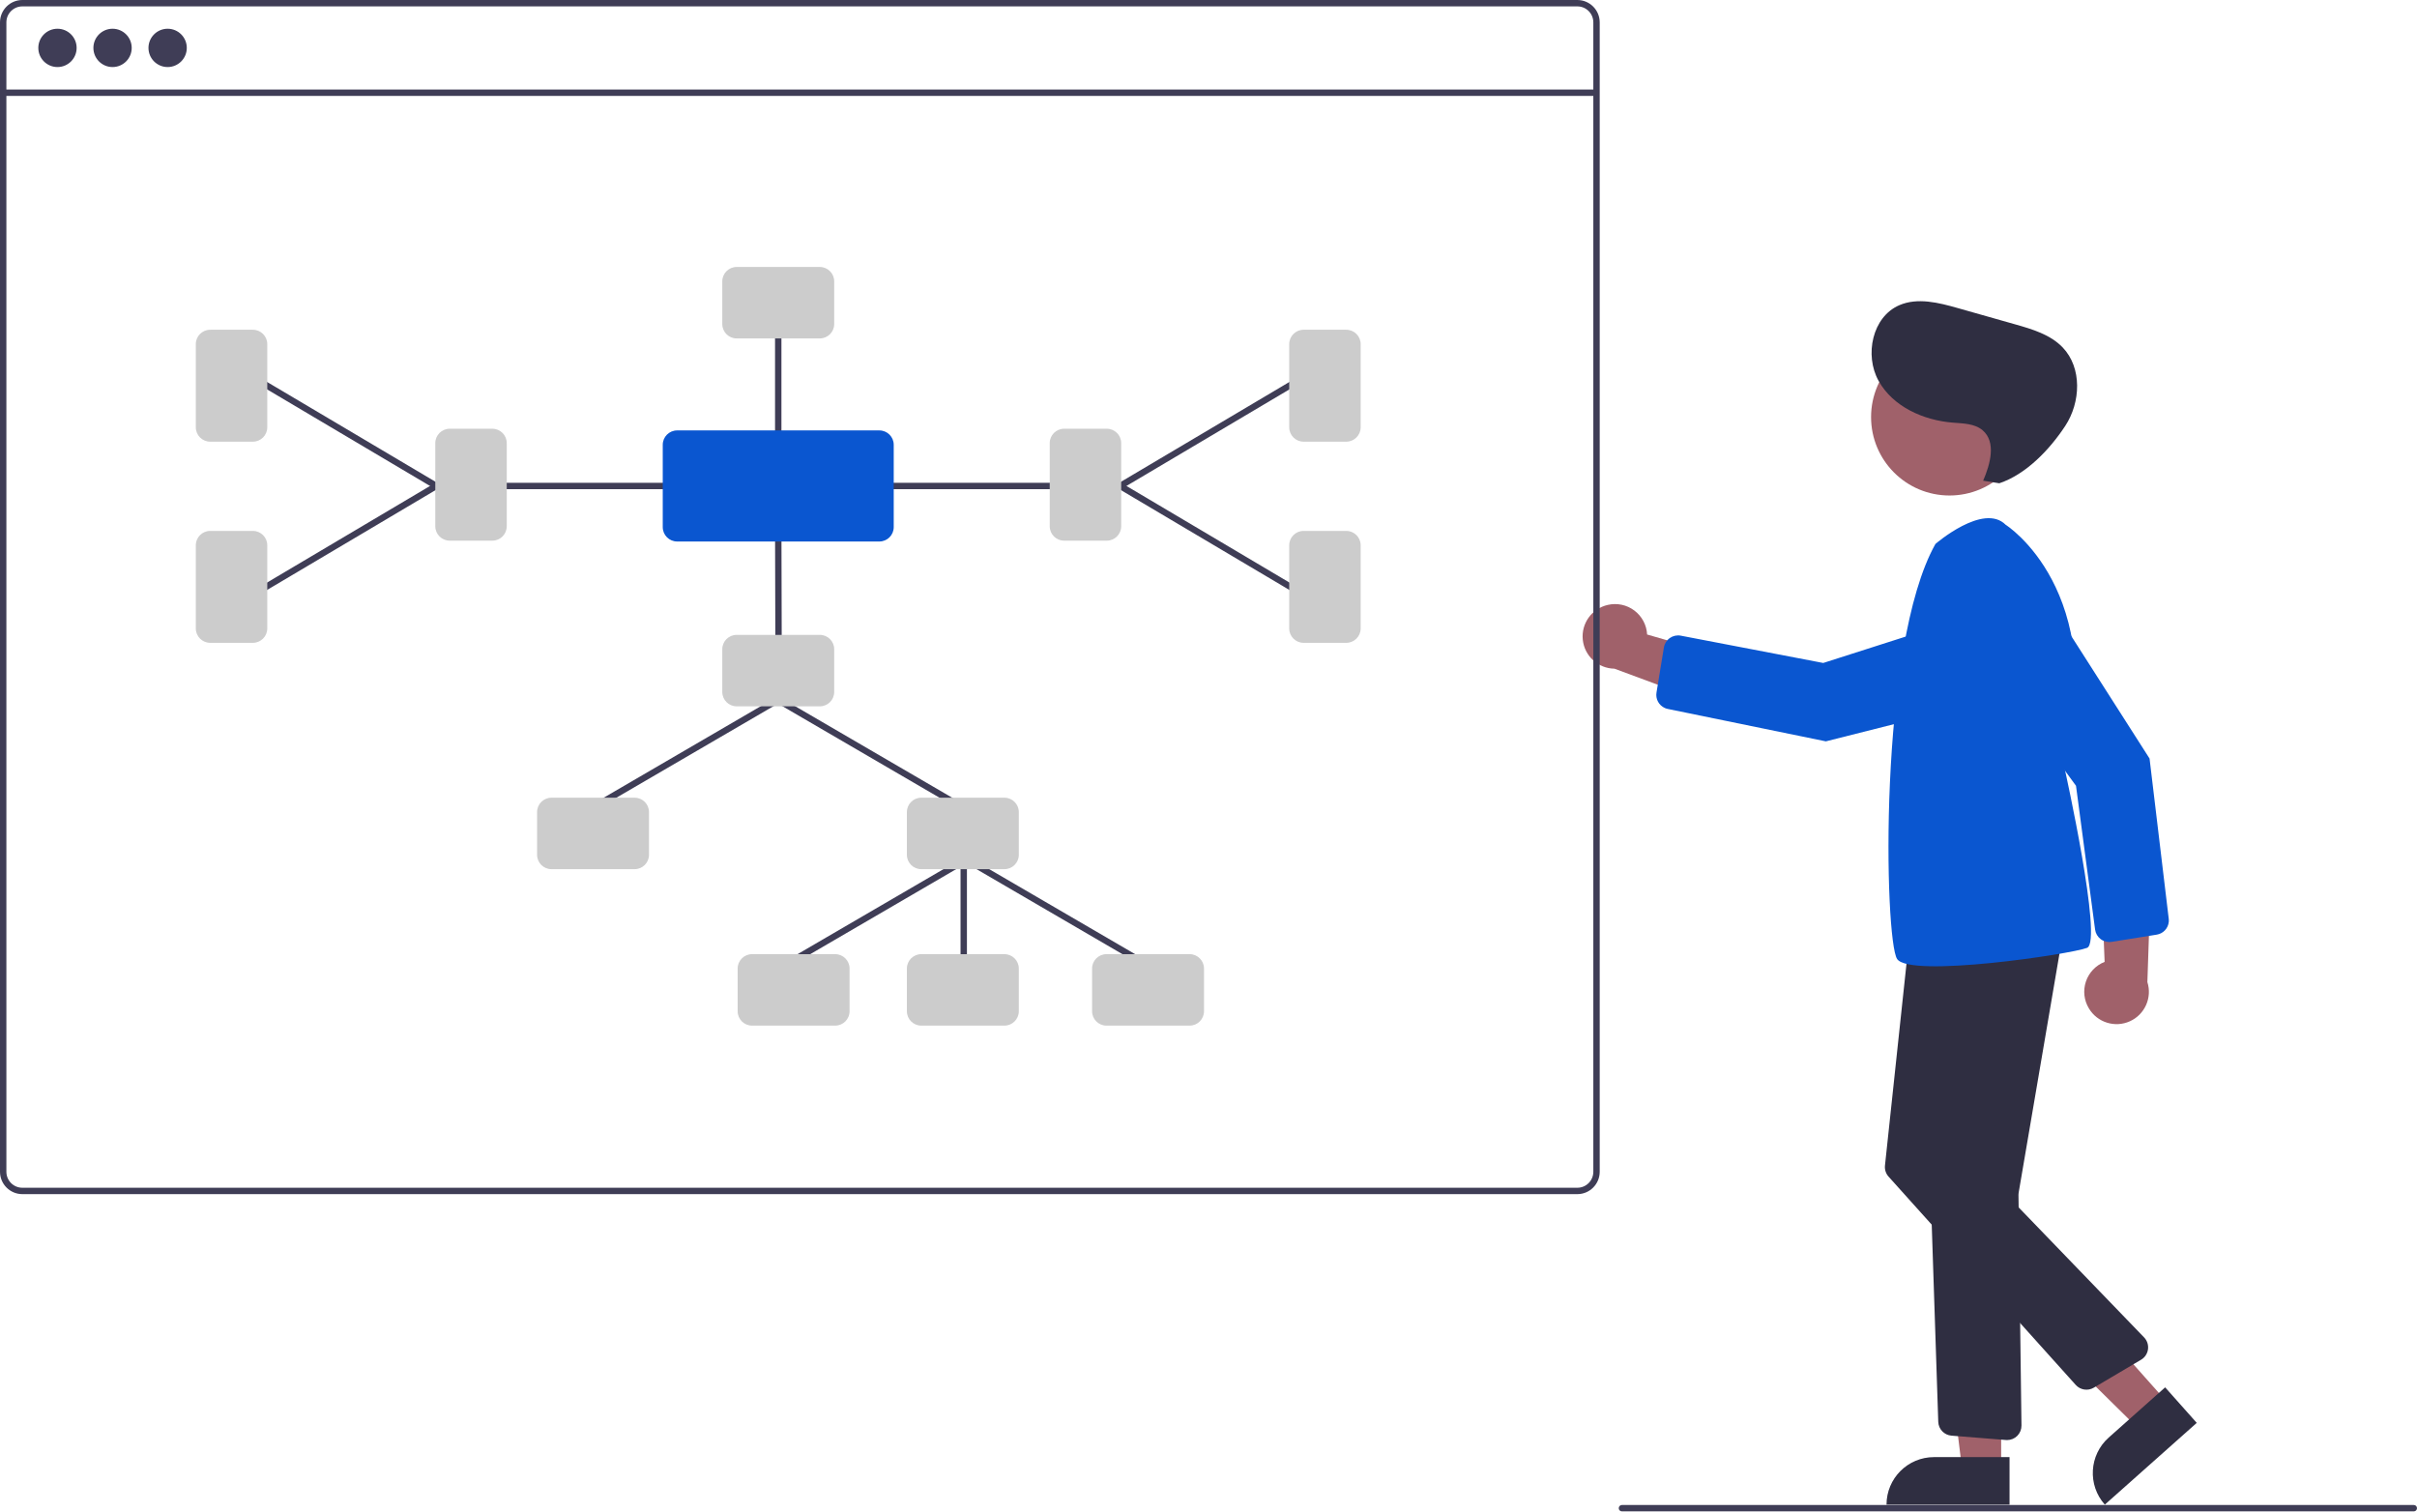
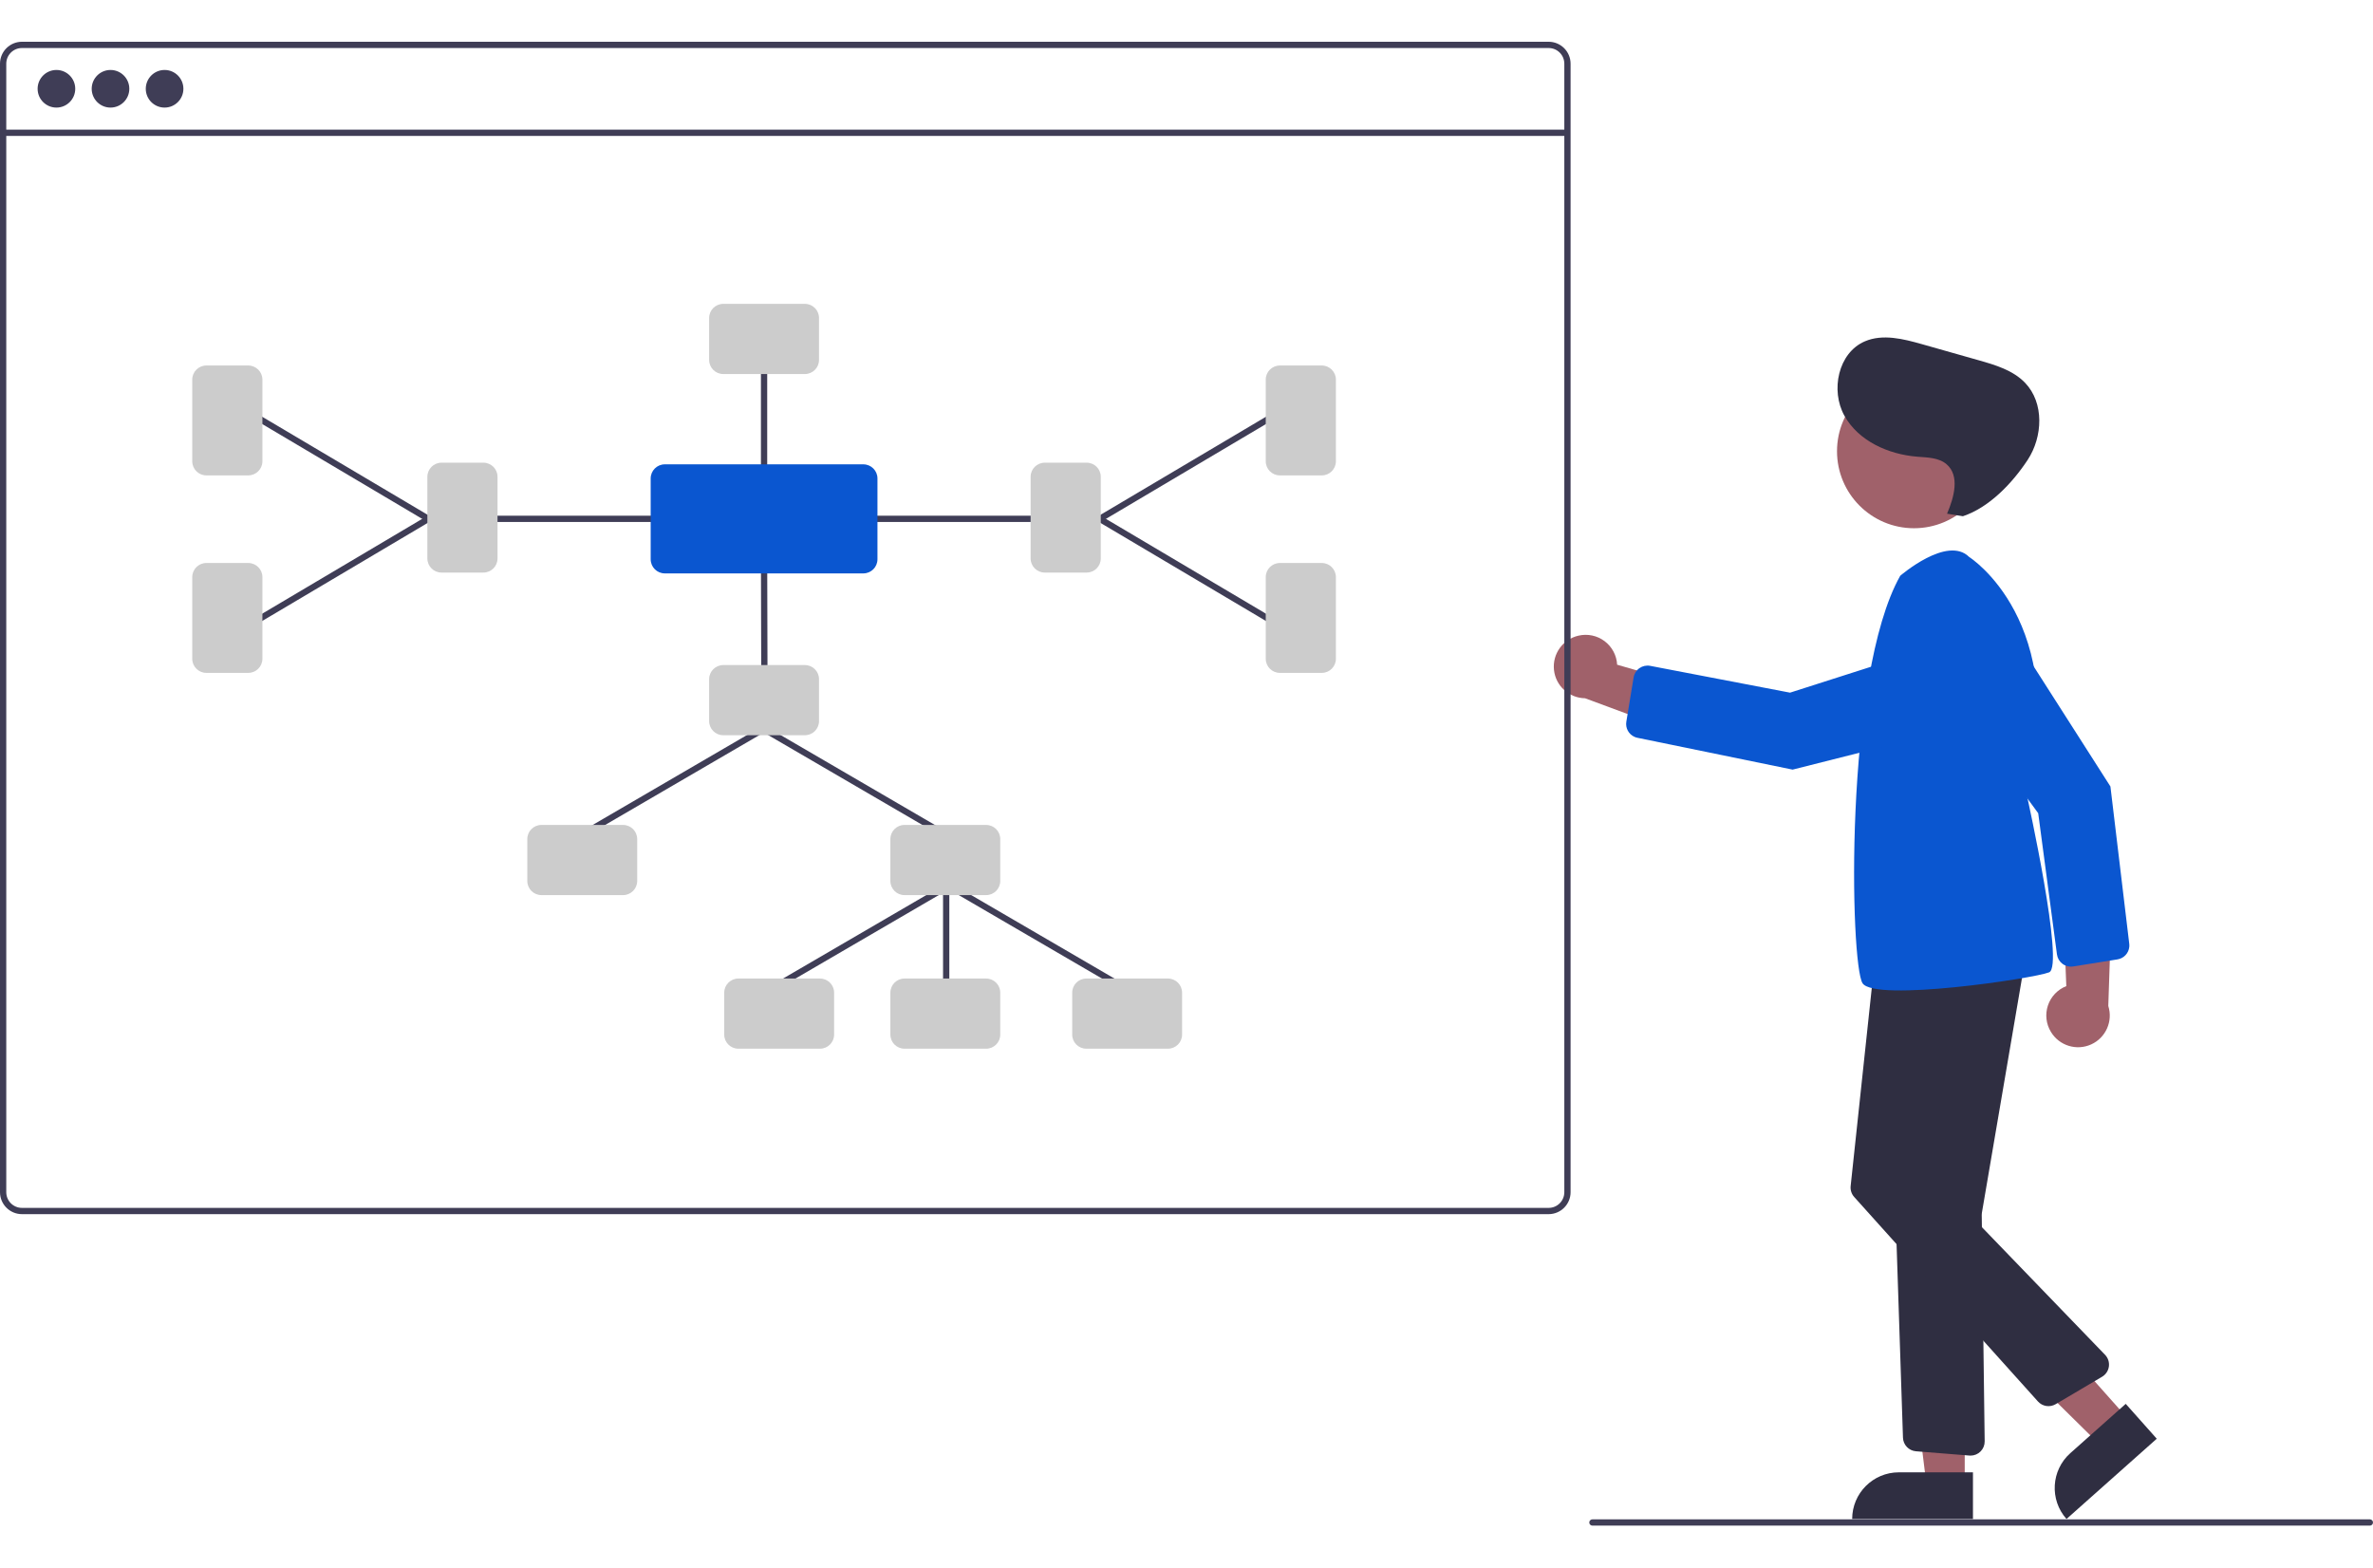
- <svg xmlns="http://www.w3.org/2000/svg" data-name="Layer 1" width="756.96" height="473.36" viewBox="0 0 756.96 473.36">
+ <svg xmlns="http://www.w3.org/2000/svg" data-name="Layer 1" width="756.96" height="500" viewBox="0 0 756.96 473.36">
  <path d="M875.75,529.197a10.056,10.056,0,0,1,4.899-14.62l-1.421-35.707,15.897,9.598-1.087,32.436a10.11,10.11,0,0,1-18.287,8.292Z" transform="translate(-221.5198 -213.32)" fill="#a0616a" />
  <path d="M896.967,506.049l-14.132,2.258a4.5,4.5,0,0,1-5.17-3.851l-5.979-45.029-29.545-40.432a13.579,13.579,0,0,1,3.653-19.453l-.001-0a13.579,13.579,0,0,1,18.754,4.13l30.174,47.218,6.006,50.181a4.554,4.554,0,0,1,.013.965A4.486,4.486,0,0,1,896.967,506.049Z" transform="translate(-221.5198 -213.32)" fill="#0a56d0" />
  <polygon points="626.725 459.863 614.465 459.863 608.633 412.575 626.727 412.576 626.725 459.863" fill="#a0616a" />
  <path d="M605.708,456.36h23.644a0,0,0,0,1,0,0v14.887a0,0,0,0,1,0,0H590.821a0,0,0,0,1,0,0v0A14.887,14.887,0,0,1,605.708,456.36Z" fill="#2f2e41" />
  <polygon points="678.45 438.879 669.29 447.027 635.145 413.36 647.021 403.547 678.45 438.879" fill="#a0616a" />
  <path d="M885.779,658.758h23.644a0,0,0,0,1,0,0v14.887a0,0,0,0,1,0,0H870.892a0,0,0,0,1,0,0v0A14.887,14.887,0,0,1,885.779,658.758Z" transform="translate(-439.2403 546.7506) rotate(-41.65452)" fill="#2f2e41" />
  <path d="M725.043,402.777a10.056,10.056,0,0,1,12.324,9.267l34.327,9.93-14.128,12.051L727.134,422.747a10.11,10.11,0,0,1-2.091-19.97Z" transform="translate(-221.5198 -213.32)" fill="#a0616a" />
  <circle cx="610.547" cy="130.628" r="24.561" fill="#a0616a" />
  <path d="M849.75,664.328,832.686,662.963a4.497,4.497,0,0,1-4.139-4.337l-4.763-143.833a4.489,4.489,0,0,1,3.876-4.605l34.02-4.747a4.5,4.5,0,0,1,5.058,5.214l-13.018,76.249a3.514,3.514,0,0,0-.05.635l.938,72.245a4.501,4.501,0,0,1-4.503,4.56C849.987,664.343,849.868,664.338,849.75,664.328Z" transform="translate(-221.5198 -213.32)" fill="#2f2e41" />
  <path d="M871.604,647.077l-58.619-65.238a4.504,4.504,0,0,1-1.127-3.484l7.403-69.405a4.493,4.493,0,0,1,4.774-4.013l35.976,2.398a4.5,4.5,0,0,1,3.964,5.931l-21.555,63.768a3.487,3.487,0,0,0,.797,3.551l49.793,51.604a4.5,4.5,0,0,1-.949,6.999l-14.819,8.757a4.51,4.51,0,0,1-5.636-.866Z" transform="translate(-221.5198 -213.32)" fill="#2f2e41" />
  <path d="M827.665,383.68s15-13,22-6c0,0,32.5,20.5,18.5,76.5,0,0,12,54,7,56s-55.5,9.5-59.5,3.5S809.665,415.68,827.665,383.68Z" transform="translate(-221.5198 -213.32)" fill="#0a56d0" />
  <path d="M740.303,430.22l2.322-14.122a4.5,4.5,0,0,1,5.287-3.689l44.613,8.551L840.219,405.699a13.579,13.579,0,0,1,17.303,9.61l0-.001a13.579,13.579,0,0,1-9.842,16.489l-54.332,13.714-49.509-10.153a4.554,4.554,0,0,1-.92-.292A4.486,4.486,0,0,1,740.303,430.22Z" transform="translate(-221.5198 -213.32)" fill="#0a56d0" />
  <path d="M842.606,363.871c2.244-5.195,4.144-12.113-.161-15.785-2.497-2.13-6.094-2.135-9.365-2.4-9.217-.747-18.706-4.988-23.211-13.064s-1.989-20.084,6.51-23.728c5.729-2.456,12.297-.783,18.294.918l18.006,5.106c5.35,1.517,10.967,3.19,14.819,7.201,6.143,6.397,5.684,17.212.805,24.618S856.077,361.868,847.665,364.68Z" transform="translate(-221.5198 -213.32)" fill="#2f2e41" />
  <path d="M977.48,686.68h-248a1,1,0,0,1,0-2h248a1,1,0,0,1,0,2Z" transform="translate(-221.5198 -213.32)" fill="#3f3d56" />
  <path d="M715.52,213.32h-487a7.008,7.008,0,0,0-7,7v360a7.008,7.008,0,0,0,7,7h487a7.008,7.008,0,0,0,7-7v-360A7.008,7.008,0,0,0,715.52,213.32Zm5,367a5.002,5.002,0,0,1-5,5h-487a5.002,5.002,0,0,1-5-5v-360a5.002,5.002,0,0,1,5-5h487a5.002,5.002,0,0,1,5,5Z" transform="translate(-221.5198 -213.32)" fill="#3f3d56" />
  <rect x="1" y="28.04" width="499" height="2" fill="#3f3d56" />
  <circle cx="18" cy="15" r="6" fill="#3f3d56" />
  <circle cx="35.25" cy="15" r="6" fill="#3f3d56" />
  <circle cx="52.5" cy="15" r="6" fill="#3f3d56" />
  <path d="M523.343,524.625a1,1,0,0,1-1-1v-41a1,1,0,0,1,2,0v41A1,1,0,0,1,523.343,524.625Z" transform="translate(-221.5198 -213.32)" fill="#3f3d56" />
  <path d="M521.972,466.625a.995.995,0,0,1-.502-.136l-56.815-33.104a1,1,0,0,1,1.007-1.729l56.815,33.104a1,1,0,0,1-.504,1.864Z" transform="translate(-221.5198 -213.32)" fill="#3f3d56" />
  <path d="M408.344,466.625a1,1,0,0,1-.504-1.864l56.815-33.104A1,1,0,0,1,465.661,433.385l-56.815,33.104A.999.999,0,0,1,408.344,466.625Z" transform="translate(-221.5198 -213.32)" fill="#3f3d56" />
  <path d="M580.972,516.625a.995.995,0,0,1-.502-.136l-56.815-33.104a1,1,0,0,1,1.007-1.729l56.815,33.104a1,1,0,0,1-.504,1.864Z" transform="translate(-221.5198 -213.32)" fill="#3f3d56" />
  <path d="M467.344,516.625a1,1,0,0,1-.504-1.864l56.815-33.104A1,1,0,0,1,524.661,483.385l-56.815,33.104A.999.999,0,0,1,467.344,516.625Z" transform="translate(-221.5198 -213.32)" fill="#3f3d56" />
  <path d="M465.343,415.625a1.0 1,0,0,1-1-.998L464.25,378.24a1.0 1,0,0,1,.998-1.002h.002a1.0 1,0,0,1,1,.998l.093,36.387a1.0 1,0,0,1-.998,1.002Z" transform="translate(-221.5198 -213.32)" fill="#3f3d56" />
  <path d="M478.276,434.541h-26.052a4.505,4.505,0,0,1-4.5-4.5V416.659a4.505,4.505,0,0,1,4.5-4.5h26.052a4.505,4.505,0,0,1,4.5,4.5v13.381A4.505,4.505,0,0,1,478.276,434.541Z" transform="translate(-221.5198 -213.32)" fill="#ccc" />
  <path d="M435.158,366.521H379.724a1,1,0,0,1,0-2h55.433a1,1,0,0,1,0,2Z" transform="translate(-221.5198 -213.32)" fill="#3f3d56" />
  <path d="M465.25,352.238a1,1,0,0,1-1-1v-34.613a1,1,0,0,1,2,0v34.613A1,1,0,0,1,465.25,352.238Z" transform="translate(-221.5198 -213.32)" fill="#3f3d56" />
  <path d="M358.157,366.521a.996.996,0,0,1-.509-.14l-53.815-31.896a1,1,0,0,1,1.02-1.721l53.815,31.896a1,1,0,0,1-.511,1.86Z" transform="translate(-221.5198 -213.32)" fill="#3f3d56" />
  <path d="M304.344,398.417a1,1,0,0,1-.511-1.86l53.815-31.896a1,1,0,0,1,1.02,1.721l-53.815,31.896A.996.996,0,0,1,304.344,398.417Z" transform="translate(-221.5198 -213.32)" fill="#3f3d56" />
  <path d="M375.724,382.651H362.343a4.505,4.505,0,0,1-4.5-4.5V352.099a4.505,4.505,0,0,1,4.5-4.5h13.381a4.505,4.505,0,0,1,4.5,4.5v26.052A4.505,4.505,0,0,1,375.724,382.651Z" transform="translate(-221.5198 -213.32)" fill="#ccc" />
  <path d="M478.276,319.316h-26.052a4.505,4.505,0,0,1-4.5-4.5V301.434a4.505,4.505,0,0,1,4.5-4.5h26.052a4.505,4.505,0,0,1,4.5,4.5v13.382A4.505,4.505,0,0,1,478.276,319.316Z" transform="translate(-221.5198 -213.32)" fill="#ccc" />
  <path d="M300.724,351.651H287.343a4.505,4.505,0,0,1-4.5-4.5V321.099a4.505,4.505,0,0,1,4.5-4.5h13.381a4.505,4.505,0,0,1,4.5,4.5v26.052A4.505,4.505,0,0,1,300.724,351.651Z" transform="translate(-221.5198 -213.32)" fill="#ccc" />
  <path d="M300.724,414.651H287.343a4.505,4.505,0,0,1-4.5-4.5V384.099a4.505,4.505,0,0,1,4.5-4.5h13.381a4.505,4.505,0,0,1,4.5,4.5v26.052A4.505,4.505,0,0,1,300.724,414.651Z" transform="translate(-221.5198 -213.32)" fill="#ccc" />
  <path d="M550.776,366.521H495.343a1,1,0,0,1,0-2h55.434a1,1,0,0,1,0,2Z" transform="translate(-221.5198 -213.32)" fill="#3f3d56" />
  <path d="M572.344,366.521a1,1,0,0,1-.511-1.86l53.815-31.896a1,1,0,1,1,1.02,1.721l-53.815,31.896A.995.995,0,0,1,572.344,366.521Z" transform="translate(-221.5198 -213.32)" fill="#3f3d56" />
  <path d="M626.157,398.417a.995.995,0,0,1-.509-.14l-53.815-31.896a1,1,0,1,1,1.02-1.721l53.815,31.896a1,1,0,0,1-.511,1.86Z" transform="translate(-221.5198 -213.32)" fill="#3f3d56" />
  <path d="M568.158,382.651H554.776a4.505,4.505,0,0,1-4.5-4.5V352.099a4.505,4.505,0,0,1,4.5-4.5h13.381a4.505,4.505,0,0,1,4.5,4.5v26.052A4.505,4.505,0,0,1,568.158,382.651Z" transform="translate(-221.5198 -213.32)" fill="#ccc" />
  <path d="M643.158,351.651H629.776a4.505,4.505,0,0,1-4.5-4.5V321.099a4.505,4.505,0,0,1,4.5-4.5h13.381a4.505,4.505,0,0,1,4.5,4.5v26.052A4.505,4.505,0,0,1,643.158,351.651Z" transform="translate(-221.5198 -213.32)" fill="#ccc" />
  <path d="M643.158,414.651H629.776a4.505,4.505,0,0,1-4.5-4.5V384.099a4.505,4.505,0,0,1,4.5-4.5h13.381a4.505,4.505,0,0,1,4.5,4.5v26.052A4.505,4.505,0,0,1,643.158,414.651Z" transform="translate(-221.5198 -213.32)" fill="#ccc" />
  <path d="M420.276,485.541h-26.052a4.505,4.505,0,0,1-4.5-4.5V467.659a4.505,4.505,0,0,1,4.5-4.5h26.052a4.505,4.505,0,0,1,4.5,4.5v13.381A4.505,4.505,0,0,1,420.276,485.541Z" transform="translate(-221.5198 -213.32)" fill="#ccc" />
  <path d="M536.091,485.541h-26.052a4.505,4.505,0,0,1-4.5-4.5V467.659a4.505,4.505,0,0,1,4.5-4.5h26.052a4.505,4.505,0,0,1,4.5,4.5v13.381A4.505,4.505,0,0,1,536.091,485.541Z" transform="translate(-221.5198 -213.32)" fill="#ccc" />
  <path d="M483.091,534.541h-26.052a4.505,4.505,0,0,1-4.5-4.5V516.659a4.505,4.505,0,0,1,4.5-4.5h26.052a4.505,4.505,0,0,1,4.5,4.5v13.381A4.505,4.505,0,0,1,483.091,534.541Z" transform="translate(-221.5198 -213.32)" fill="#ccc" />
  <path d="M594.091,534.541h-26.052a4.505,4.505,0,0,1-4.5-4.5V516.659a4.505,4.505,0,0,1,4.5-4.5h26.052a4.505,4.505,0,0,1,4.5,4.5v13.381A4.505,4.505,0,0,1,594.091,534.541Z" transform="translate(-221.5198 -213.32)" fill="#ccc" />
  <path d="M536.091,534.541h-26.052a4.505,4.505,0,0,1-4.5-4.5V516.659a4.505,4.505,0,0,1,4.5-4.5h26.052a4.505,4.505,0,0,1,4.5,4.5v13.381A4.505,4.505,0,0,1,536.091,534.541Z" transform="translate(-221.5198 -213.32)" fill="#ccc" />
  <path d="M496.919,382.917H433.581a4.505,4.505,0,0,1-4.5-4.5v-25.792a4.505,4.505,0,0,1,4.5-4.5h63.338a4.505,4.505,0,0,1,4.5,4.5v25.792A4.505,4.505,0,0,1,496.919,382.917Z" transform="translate(-221.5198 -213.32)" fill="#0a56d0" />
</svg>
